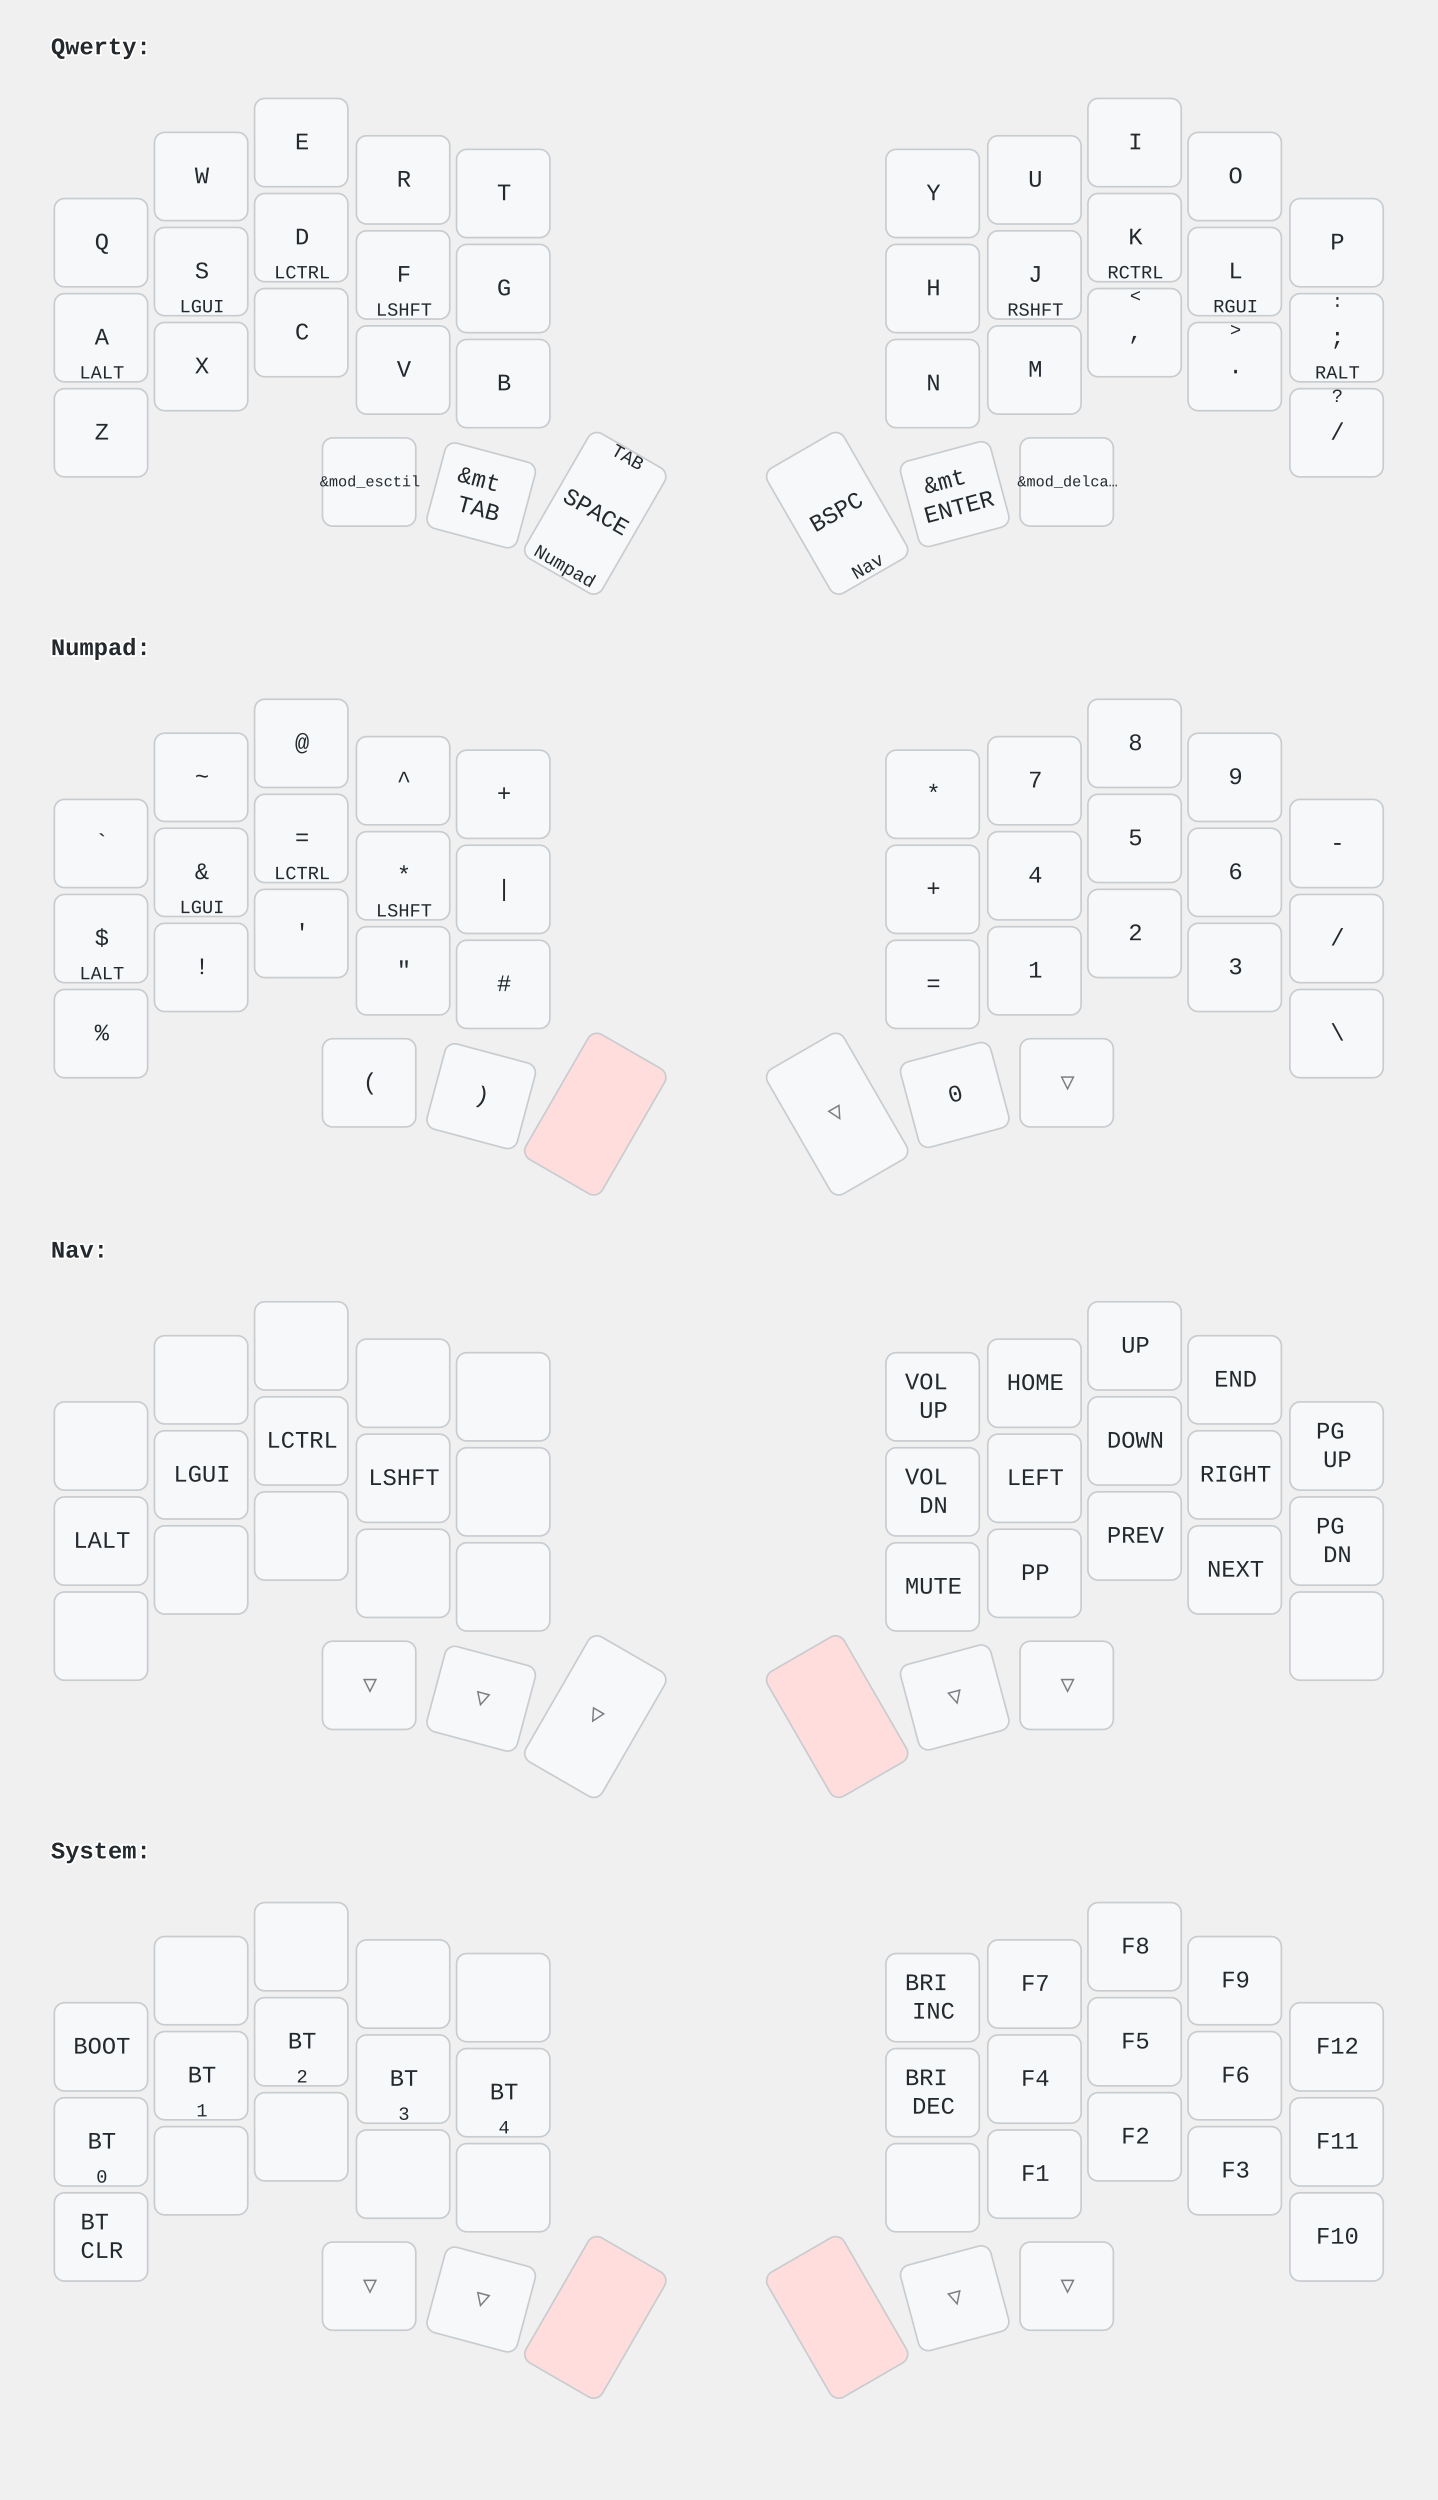
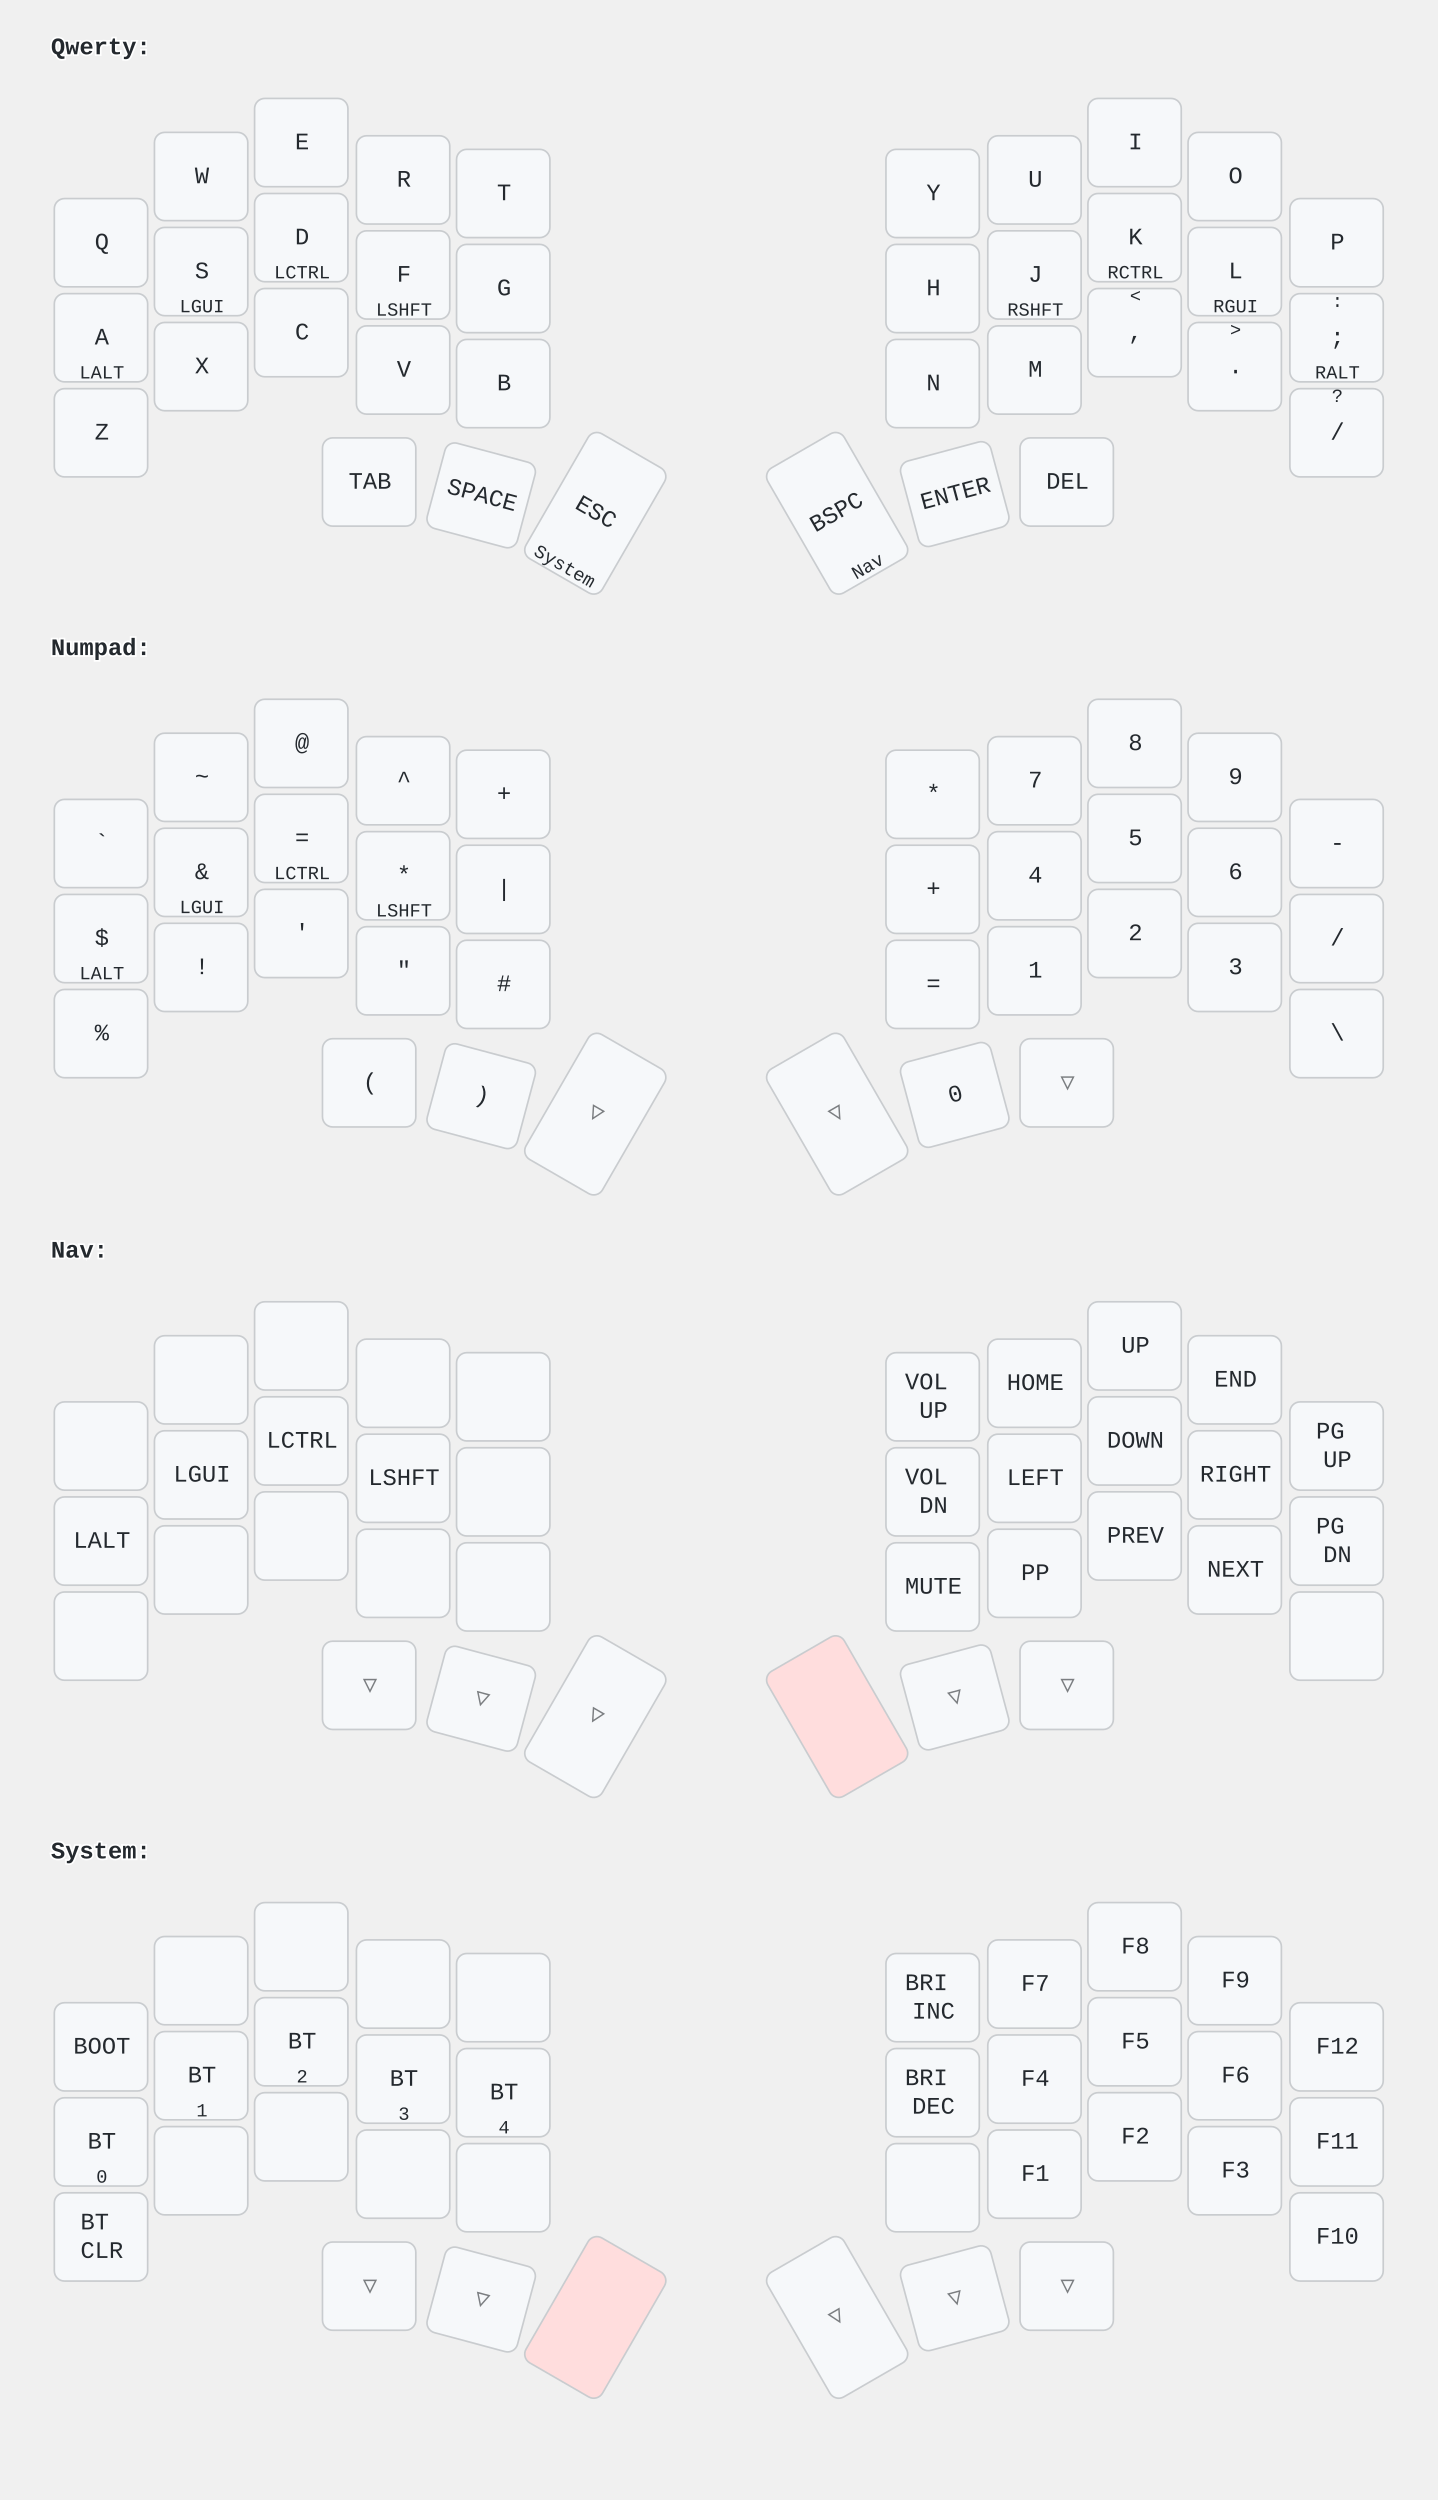
<svg xmlns="http://www.w3.org/2000/svg" width="847" height="1473" viewBox="0 0 847 1473" class="keymap">
  <style>/* inherit to force styles through use tags */
svg path {
    fill: inherit;
}

/* font and background color specifications */
svg.keymap {
    font-family: SFMono-Regular,Consolas,Liberation Mono,Menlo,monospace;
    font-size: 14px;
    font-kerning: normal;
    text-rendering: optimizeLegibility;
    fill: #24292e;
}

/* default key styling */
rect.key {
    fill: #f6f8fa;
    stroke: #c9cccf;
    stroke-width: 1;
}

/* default key side styling, only used is draw_key_sides is set */
rect.side {
    filter: brightness(90%);
}

/* color accent for combo boxes */
rect.combo, rect.combo-separate {
    fill: #cdf;
}

/* color accent for held keys */
rect.held, rect.combo.held {
    fill: #fdd;
}

/* color accent for ghost (optional) keys */
rect.ghost, rect.combo.ghost {
    stroke-dasharray: 4, 4;
    stroke-width: 2;
}

text {
    text-anchor: middle;
    dominant-baseline: middle;
}

/* styling for layer labels */
text.label {
    font-weight: bold;
    text-anchor: start;
    stroke: white;
    stroke-width: 2;
    paint-order: stroke;
}

/* styling for combo tap, and key hold/shifted label text */
text.combo, text.hold, text.shifted {
    font-size: 11px;
}

text.hold {
    text-anchor: middle;
    dominant-baseline: auto;
}

text.shifted {
    text-anchor: middle;
    dominant-baseline: hanging;
}

/* styling for hold/shifted label text in combo box */
text.combo.hold, text.combo.shifted {
    font-size: 8px;
}

/* lighter symbol for transparent keys */
text.trans {
    fill: #7b7e81;
}

/* styling for combo dendrons */
path.combo {
    stroke-width: 1;
    stroke: gray;
    fill: none;
}

/* Start Tabler Icons Cleanup */
/* cannot use height/width with glyphs */
.icon-tabler &gt; path {
    fill: inherit;
    stroke: inherit;
    stroke-width: 2;
}
/* hide tabler's default box */
.icon-tabler &gt; path[stroke="none"][fill="none"] {
    visibility: hidden;
}
/* End Tabler Icons Cleanup */
</style>
  <g transform="translate(30, 0)" class="layer-Qwerty">
    <text x="0" y="28" class="label" id="Qwerty">Qwerty:</text>
    <g transform="translate(0, 56)">
      <g transform="translate(30, 87)" class="key keypos-0">
        <rect rx="6" ry="6" x="-28" y="-26" width="55" height="52" class="key" />
        <text x="0" y="0" class="key tap">Q</text>
      </g>
      <g transform="translate(89, 48)" class="key keypos-1">
        <rect rx="6" ry="6" x="-28" y="-26" width="55" height="52" class="key" />
        <text x="0" y="0" class="key tap">W</text>
      </g>
      <g transform="translate(148, 28)" class="key keypos-2">
        <rect rx="6" ry="6" x="-28" y="-26" width="55" height="52" class="key" />
        <text x="0" y="0" class="key tap">E</text>
      </g>
      <g transform="translate(208, 50)" class="key keypos-3">
        <rect rx="6" ry="6" x="-28" y="-26" width="55" height="52" class="key" />
        <text x="0" y="0" class="key tap">R</text>
      </g>
      <g transform="translate(267, 58)" class="key keypos-4">
        <rect rx="6" ry="6" x="-28" y="-26" width="55" height="52" class="key" />
        <text x="0" y="0" class="key tap">T</text>
      </g>
      <g transform="translate(520, 58)" class="key keypos-5">
        <rect rx="6" ry="6" x="-28" y="-26" width="55" height="52" class="key" />
        <text x="0" y="0" class="key tap">Y</text>
      </g>
      <g transform="translate(580, 50)" class="key keypos-6">
        <rect rx="6" ry="6" x="-28" y="-26" width="55" height="52" class="key" />
        <text x="0" y="0" class="key tap">U</text>
      </g>
      <g transform="translate(639, 28)" class="key keypos-7">
        <rect rx="6" ry="6" x="-28" y="-26" width="55" height="52" class="key" />
        <text x="0" y="0" class="key tap">I</text>
      </g>
      <g transform="translate(698, 48)" class="key keypos-8">
        <rect rx="6" ry="6" x="-28" y="-26" width="55" height="52" class="key" />
        <text x="0" y="0" class="key tap">O</text>
      </g>
      <g transform="translate(758, 87)" class="key keypos-9">
        <rect rx="6" ry="6" x="-28" y="-26" width="55" height="52" class="key" />
        <text x="0" y="0" class="key tap">P</text>
      </g>
      <g transform="translate(30, 143)" class="key keypos-10">
        <rect rx="6" ry="6" x="-28" y="-26" width="55" height="52" class="key" />
        <text x="0" y="0" class="key tap">A</text>
        <text x="0" y="24" class="key hold">LALT</text>
      </g>
      <g transform="translate(89, 104)" class="key keypos-11">
        <rect rx="6" ry="6" x="-28" y="-26" width="55" height="52" class="key" />
        <text x="0" y="0" class="key tap">S</text>
        <text x="0" y="24" class="key hold">LGUI</text>
      </g>
      <g transform="translate(148, 84)" class="key keypos-12">
        <rect rx="6" ry="6" x="-28" y="-26" width="55" height="52" class="key" />
        <text x="0" y="0" class="key tap">D</text>
        <text x="0" y="24" class="key hold">LCTRL</text>
      </g>
      <g transform="translate(208, 106)" class="key keypos-13">
        <rect rx="6" ry="6" x="-28" y="-26" width="55" height="52" class="key" />
        <text x="0" y="0" class="key tap">F</text>
        <text x="0" y="24" class="key hold">LSHFT</text>
      </g>
      <g transform="translate(267, 114)" class="key keypos-14">
        <rect rx="6" ry="6" x="-28" y="-26" width="55" height="52" class="key" />
        <text x="0" y="0" class="key tap">G</text>
      </g>
      <g transform="translate(520, 114)" class="key keypos-15">
        <rect rx="6" ry="6" x="-28" y="-26" width="55" height="52" class="key" />
        <text x="0" y="0" class="key tap">H</text>
      </g>
      <g transform="translate(580, 106)" class="key keypos-16">
        <rect rx="6" ry="6" x="-28" y="-26" width="55" height="52" class="key" />
        <text x="0" y="0" class="key tap">J</text>
        <text x="0" y="24" class="key hold">RSHFT</text>
      </g>
      <g transform="translate(639, 84)" class="key keypos-17">
        <rect rx="6" ry="6" x="-28" y="-26" width="55" height="52" class="key" />
        <text x="0" y="0" class="key tap">K</text>
        <text x="0" y="24" class="key hold">RCTRL</text>
      </g>
      <g transform="translate(698, 104)" class="key keypos-18">
        <rect rx="6" ry="6" x="-28" y="-26" width="55" height="52" class="key" />
        <text x="0" y="0" class="key tap">L</text>
        <text x="0" y="24" class="key hold">RGUI</text>
      </g>
      <g transform="translate(758, 143)" class="key keypos-19">
        <rect rx="6" ry="6" x="-28" y="-26" width="55" height="52" class="key" />
        <text x="0" y="0" class="key tap">;</text>
        <text x="0" y="24" class="key hold">RALT</text>
        <text x="0" y="-24" class="key shifted">:</text>
      </g>
      <g transform="translate(30, 199)" class="key keypos-20">
        <rect rx="6" ry="6" x="-28" y="-26" width="55" height="52" class="key" />
        <text x="0" y="0" class="key tap">Z</text>
      </g>
      <g transform="translate(89, 160)" class="key keypos-21">
        <rect rx="6" ry="6" x="-28" y="-26" width="55" height="52" class="key" />
        <text x="0" y="0" class="key tap">X</text>
      </g>
      <g transform="translate(148, 140)" class="key keypos-22">
        <rect rx="6" ry="6" x="-28" y="-26" width="55" height="52" class="key" />
        <text x="0" y="0" class="key tap">C</text>
      </g>
      <g transform="translate(208, 162)" class="key keypos-23">
        <rect rx="6" ry="6" x="-28" y="-26" width="55" height="52" class="key" />
        <text x="0" y="0" class="key tap">V</text>
      </g>
      <g transform="translate(267, 170)" class="key keypos-24">
        <rect rx="6" ry="6" x="-28" y="-26" width="55" height="52" class="key" />
        <text x="0" y="0" class="key tap">B</text>
      </g>
      <g transform="translate(520, 170)" class="key keypos-25">
        <rect rx="6" ry="6" x="-28" y="-26" width="55" height="52" class="key" />
        <text x="0" y="0" class="key tap">N</text>
      </g>
      <g transform="translate(580, 162)" class="key keypos-26">
        <rect rx="6" ry="6" x="-28" y="-26" width="55" height="52" class="key" />
        <text x="0" y="0" class="key tap">M</text>
      </g>
      <g transform="translate(639, 140)" class="key keypos-27">
        <rect rx="6" ry="6" x="-28" y="-26" width="55" height="52" class="key" />
        <text x="0" y="0" class="key tap">,</text>
        <text x="0" y="-24" class="key shifted">&lt;</text>
      </g>
      <g transform="translate(698, 160)" class="key keypos-28">
        <rect rx="6" ry="6" x="-28" y="-26" width="55" height="52" class="key" />
        <text x="0" y="0" class="key tap">.</text>
        <text x="0" y="-24" class="key shifted">&gt;</text>
      </g>
      <g transform="translate(758, 199)" class="key keypos-29">
        <rect rx="6" ry="6" x="-28" y="-26" width="55" height="52" class="key" />
        <text x="0" y="0" class="key tap">/</text>
        <text x="0" y="-24" class="key shifted">?</text>
      </g>
      <g transform="translate(188, 228)" class="key keypos-30">
        <rect rx="6" ry="6" x="-28" y="-26" width="55" height="52" class="key" />
-         <text x="0" y="0" class="key tap">
-           <tspan style="font-size: 64%">&amp;mod_esctil</tspan>
-         </text>
+         <text x="0" y="0" class="key tap">TAB</text>
      </g>
      <g transform="translate(254, 236) rotate(15.0)" class="key keypos-31">
        <rect rx="6" ry="6" x="-28" y="-26" width="55" height="52" class="key" />
-         <text x="0" y="0" class="key tap">
-           <tspan x="0" dy="-0.6em">&amp;mt</tspan>
-           <tspan x="0" dy="1.2em">TAB</tspan>
-         </text>
+         <text x="0" y="0" class="key tap">SPACE</text>
      </g>
      <g transform="translate(321, 246) rotate(30.0)" class="key keypos-32">
        <rect rx="6" ry="6" x="-26" y="-42" width="52" height="85" class="key" />
-         <text x="0" y="0" class="key tap">SPACE</text>
-         <a href="#Numpad">
-           <text x="0" y="40" class="key hold layer-activator">Numpad</text>
+         <text x="0" y="0" class="key tap">ESC</text>
+         <a href="#System">
+           <text x="0" y="40" class="key hold layer-activator">System</text>
        </a>
-         <text x="0" y="-40" class="key shifted">TAB</text>
      </g>
      <g transform="translate(463, 246) rotate(-30.0)" class="key keypos-33">
        <rect rx="6" ry="6" x="-26" y="-42" width="52" height="85" class="key" />
        <text x="0" y="0" class="key tap">BSPC</text>
        <a href="#Nav">
          <text x="0" y="40" class="key hold layer-activator">Nav</text>
        </a>
      </g>
      <g transform="translate(533, 235) rotate(-15.0)" class="key keypos-34">
        <rect rx="6" ry="6" x="-28" y="-26" width="55" height="52" class="key" />
-         <text x="0" y="0" class="key tap">
-           <tspan x="0" dy="-0.6em">&amp;mt</tspan>
-           <tspan x="0" dy="1.2em">ENTER</tspan>
-         </text>
+         <text x="0" y="0" class="key tap">ENTER</text>
      </g>
      <g transform="translate(599, 228)" class="key keypos-35">
        <rect rx="6" ry="6" x="-28" y="-26" width="55" height="52" class="key" />
-         <text x="0" y="0" class="key tap">
-           <tspan style="font-size: 64%">&amp;mod_delca…</tspan>
-         </text>
+         <text x="0" y="0" class="key tap">DEL</text>
      </g>
    </g>
  </g>
  <g transform="translate(30, 354)" class="layer-Numpad">
    <text x="0" y="28" class="label" id="Numpad">Numpad:</text>
    <g transform="translate(0, 56)">
      <g transform="translate(30, 87)" class="key keypos-0">
        <rect rx="6" ry="6" x="-28" y="-26" width="55" height="52" class="key" />
        <text x="0" y="0" class="key tap">`</text>
      </g>
      <g transform="translate(89, 48)" class="key keypos-1">
        <rect rx="6" ry="6" x="-28" y="-26" width="55" height="52" class="key" />
        <text x="0" y="0" class="key tap">~</text>
      </g>
      <g transform="translate(148, 28)" class="key keypos-2">
        <rect rx="6" ry="6" x="-28" y="-26" width="55" height="52" class="key" />
        <text x="0" y="0" class="key tap">@</text>
      </g>
      <g transform="translate(208, 50)" class="key keypos-3">
        <rect rx="6" ry="6" x="-28" y="-26" width="55" height="52" class="key" />
        <text x="0" y="0" class="key tap">^</text>
      </g>
      <g transform="translate(267, 58)" class="key keypos-4">
        <rect rx="6" ry="6" x="-28" y="-26" width="55" height="52" class="key" />
        <text x="0" y="0" class="key tap">+</text>
      </g>
      <g transform="translate(520, 58)" class="key keypos-5">
        <rect rx="6" ry="6" x="-28" y="-26" width="55" height="52" class="key" />
        <text x="0" y="0" class="key tap">*</text>
      </g>
      <g transform="translate(580, 50)" class="key keypos-6">
        <rect rx="6" ry="6" x="-28" y="-26" width="55" height="52" class="key" />
        <text x="0" y="0" class="key tap">7</text>
      </g>
      <g transform="translate(639, 28)" class="key keypos-7">
        <rect rx="6" ry="6" x="-28" y="-26" width="55" height="52" class="key" />
        <text x="0" y="0" class="key tap">8</text>
      </g>
      <g transform="translate(698, 48)" class="key keypos-8">
        <rect rx="6" ry="6" x="-28" y="-26" width="55" height="52" class="key" />
        <text x="0" y="0" class="key tap">9</text>
      </g>
      <g transform="translate(758, 87)" class="key keypos-9">
        <rect rx="6" ry="6" x="-28" y="-26" width="55" height="52" class="key" />
        <text x="0" y="0" class="key tap">-</text>
      </g>
      <g transform="translate(30, 143)" class="key keypos-10">
        <rect rx="6" ry="6" x="-28" y="-26" width="55" height="52" class="key" />
        <text x="0" y="0" class="key tap">$</text>
        <text x="0" y="24" class="key hold">LALT</text>
      </g>
      <g transform="translate(89, 104)" class="key keypos-11">
        <rect rx="6" ry="6" x="-28" y="-26" width="55" height="52" class="key" />
        <text x="0" y="0" class="key tap">&amp;</text>
        <text x="0" y="24" class="key hold">LGUI</text>
      </g>
      <g transform="translate(148, 84)" class="key keypos-12">
        <rect rx="6" ry="6" x="-28" y="-26" width="55" height="52" class="key" />
        <text x="0" y="0" class="key tap">=</text>
        <text x="0" y="24" class="key hold">LCTRL</text>
      </g>
      <g transform="translate(208, 106)" class="key keypos-13">
        <rect rx="6" ry="6" x="-28" y="-26" width="55" height="52" class="key" />
        <text x="0" y="0" class="key tap">*</text>
        <text x="0" y="24" class="key hold">LSHFT</text>
      </g>
      <g transform="translate(267, 114)" class="key keypos-14">
        <rect rx="6" ry="6" x="-28" y="-26" width="55" height="52" class="key" />
        <text x="0" y="0" class="key tap">|</text>
      </g>
      <g transform="translate(520, 114)" class="key keypos-15">
        <rect rx="6" ry="6" x="-28" y="-26" width="55" height="52" class="key" />
        <text x="0" y="0" class="key tap">+</text>
      </g>
      <g transform="translate(580, 106)" class="key keypos-16">
        <rect rx="6" ry="6" x="-28" y="-26" width="55" height="52" class="key" />
        <text x="0" y="0" class="key tap">4</text>
      </g>
      <g transform="translate(639, 84)" class="key keypos-17">
        <rect rx="6" ry="6" x="-28" y="-26" width="55" height="52" class="key" />
        <text x="0" y="0" class="key tap">5</text>
      </g>
      <g transform="translate(698, 104)" class="key keypos-18">
        <rect rx="6" ry="6" x="-28" y="-26" width="55" height="52" class="key" />
        <text x="0" y="0" class="key tap">6</text>
      </g>
      <g transform="translate(758, 143)" class="key keypos-19">
        <rect rx="6" ry="6" x="-28" y="-26" width="55" height="52" class="key" />
        <text x="0" y="0" class="key tap">/</text>
      </g>
      <g transform="translate(30, 199)" class="key keypos-20">
        <rect rx="6" ry="6" x="-28" y="-26" width="55" height="52" class="key" />
        <text x="0" y="0" class="key tap">%</text>
      </g>
      <g transform="translate(89, 160)" class="key keypos-21">
        <rect rx="6" ry="6" x="-28" y="-26" width="55" height="52" class="key" />
        <text x="0" y="0" class="key tap">!</text>
      </g>
      <g transform="translate(148, 140)" class="key keypos-22">
        <rect rx="6" ry="6" x="-28" y="-26" width="55" height="52" class="key" />
        <text x="0" y="0" class="key tap">'</text>
      </g>
      <g transform="translate(208, 162)" class="key keypos-23">
        <rect rx="6" ry="6" x="-28" y="-26" width="55" height="52" class="key" />
        <text x="0" y="0" class="key tap">"</text>
      </g>
      <g transform="translate(267, 170)" class="key keypos-24">
        <rect rx="6" ry="6" x="-28" y="-26" width="55" height="52" class="key" />
        <text x="0" y="0" class="key tap">#</text>
      </g>
      <g transform="translate(520, 170)" class="key keypos-25">
        <rect rx="6" ry="6" x="-28" y="-26" width="55" height="52" class="key" />
        <text x="0" y="0" class="key tap">=</text>
      </g>
      <g transform="translate(580, 162)" class="key keypos-26">
        <rect rx="6" ry="6" x="-28" y="-26" width="55" height="52" class="key" />
        <text x="0" y="0" class="key tap">1</text>
      </g>
      <g transform="translate(639, 140)" class="key keypos-27">
        <rect rx="6" ry="6" x="-28" y="-26" width="55" height="52" class="key" />
        <text x="0" y="0" class="key tap">2</text>
      </g>
      <g transform="translate(698, 160)" class="key keypos-28">
        <rect rx="6" ry="6" x="-28" y="-26" width="55" height="52" class="key" />
        <text x="0" y="0" class="key tap">3</text>
      </g>
      <g transform="translate(758, 199)" class="key keypos-29">
        <rect rx="6" ry="6" x="-28" y="-26" width="55" height="52" class="key" />
        <text x="0" y="0" class="key tap">\</text>
      </g>
      <g transform="translate(188, 228)" class="key keypos-30">
        <rect rx="6" ry="6" x="-28" y="-26" width="55" height="52" class="key" />
        <text x="0" y="0" class="key tap">(</text>
      </g>
      <g transform="translate(254, 236) rotate(15.0)" class="key keypos-31">
        <rect rx="6" ry="6" x="-28" y="-26" width="55" height="52" class="key" />
        <text x="0" y="0" class="key tap">)</text>
      </g>
-       <g transform="translate(321, 246) rotate(30.0)" class="key held keypos-32">
-         <rect rx="6" ry="6" x="-26" y="-42" width="52" height="85" class="key held" />
+       <g transform="translate(321, 246) rotate(30.0)" class="key trans keypos-32">
+         <rect rx="6" ry="6" x="-26" y="-42" width="52" height="85" class="key trans" />
+         <text x="0" y="0" class="key trans tap">▽</text>
      </g>
      <g transform="translate(463, 246) rotate(-30.0)" class="key trans keypos-33">
        <rect rx="6" ry="6" x="-26" y="-42" width="52" height="85" class="key trans" />
        <text x="0" y="0" class="key trans tap">▽</text>
      </g>
      <g transform="translate(533, 235) rotate(-15.0)" class="key keypos-34">
        <rect rx="6" ry="6" x="-28" y="-26" width="55" height="52" class="key" />
        <text x="0" y="0" class="key tap">0</text>
      </g>
      <g transform="translate(599, 228)" class="key trans keypos-35">
        <rect rx="6" ry="6" x="-28" y="-26" width="55" height="52" class="key trans" />
        <text x="0" y="0" class="key trans tap">▽</text>
      </g>
    </g>
  </g>
  <g transform="translate(30, 709)" class="layer-Nav">
    <text x="0" y="28" class="label" id="Nav">Nav:</text>
    <g transform="translate(0, 56)">
      <g transform="translate(30, 87)" class="key keypos-0">
        <rect rx="6" ry="6" x="-28" y="-26" width="55" height="52" class="key" />
      </g>
      <g transform="translate(89, 48)" class="key keypos-1">
        <rect rx="6" ry="6" x="-28" y="-26" width="55" height="52" class="key" />
      </g>
      <g transform="translate(148, 28)" class="key keypos-2">
        <rect rx="6" ry="6" x="-28" y="-26" width="55" height="52" class="key" />
      </g>
      <g transform="translate(208, 50)" class="key keypos-3">
        <rect rx="6" ry="6" x="-28" y="-26" width="55" height="52" class="key" />
      </g>
      <g transform="translate(267, 58)" class="key keypos-4">
        <rect rx="6" ry="6" x="-28" y="-26" width="55" height="52" class="key" />
      </g>
      <g transform="translate(520, 58)" class="key keypos-5">
        <rect rx="6" ry="6" x="-28" y="-26" width="55" height="52" class="key" />
        <text x="0" y="0" class="key tap">
          <tspan x="0" dy="-0.6em">VOL</tspan>
          <tspan x="0" dy="1.2em">UP</tspan>
        </text>
      </g>
      <g transform="translate(580, 50)" class="key keypos-6">
        <rect rx="6" ry="6" x="-28" y="-26" width="55" height="52" class="key" />
        <text x="0" y="0" class="key tap">HOME</text>
      </g>
      <g transform="translate(639, 28)" class="key keypos-7">
        <rect rx="6" ry="6" x="-28" y="-26" width="55" height="52" class="key" />
        <text x="0" y="0" class="key tap">UP</text>
      </g>
      <g transform="translate(698, 48)" class="key keypos-8">
        <rect rx="6" ry="6" x="-28" y="-26" width="55" height="52" class="key" />
        <text x="0" y="0" class="key tap">END</text>
      </g>
      <g transform="translate(758, 87)" class="key keypos-9">
        <rect rx="6" ry="6" x="-28" y="-26" width="55" height="52" class="key" />
        <text x="0" y="0" class="key tap">
          <tspan x="0" dy="-0.6em">PG</tspan>
          <tspan x="0" dy="1.2em">UP</tspan>
        </text>
      </g>
      <g transform="translate(30, 143)" class="key keypos-10">
        <rect rx="6" ry="6" x="-28" y="-26" width="55" height="52" class="key" />
        <text x="0" y="0" class="key tap">LALT</text>
      </g>
      <g transform="translate(89, 104)" class="key keypos-11">
        <rect rx="6" ry="6" x="-28" y="-26" width="55" height="52" class="key" />
        <text x="0" y="0" class="key tap">LGUI</text>
      </g>
      <g transform="translate(148, 84)" class="key keypos-12">
        <rect rx="6" ry="6" x="-28" y="-26" width="55" height="52" class="key" />
        <text x="0" y="0" class="key tap">LCTRL</text>
      </g>
      <g transform="translate(208, 106)" class="key keypos-13">
        <rect rx="6" ry="6" x="-28" y="-26" width="55" height="52" class="key" />
        <text x="0" y="0" class="key tap">LSHFT</text>
      </g>
      <g transform="translate(267, 114)" class="key keypos-14">
        <rect rx="6" ry="6" x="-28" y="-26" width="55" height="52" class="key" />
      </g>
      <g transform="translate(520, 114)" class="key keypos-15">
        <rect rx="6" ry="6" x="-28" y="-26" width="55" height="52" class="key" />
        <text x="0" y="0" class="key tap">
          <tspan x="0" dy="-0.6em">VOL</tspan>
          <tspan x="0" dy="1.2em">DN</tspan>
        </text>
      </g>
      <g transform="translate(580, 106)" class="key keypos-16">
        <rect rx="6" ry="6" x="-28" y="-26" width="55" height="52" class="key" />
        <text x="0" y="0" class="key tap">LEFT</text>
      </g>
      <g transform="translate(639, 84)" class="key keypos-17">
        <rect rx="6" ry="6" x="-28" y="-26" width="55" height="52" class="key" />
        <text x="0" y="0" class="key tap">DOWN</text>
      </g>
      <g transform="translate(698, 104)" class="key keypos-18">
        <rect rx="6" ry="6" x="-28" y="-26" width="55" height="52" class="key" />
        <text x="0" y="0" class="key tap">RIGHT</text>
      </g>
      <g transform="translate(758, 143)" class="key keypos-19">
        <rect rx="6" ry="6" x="-28" y="-26" width="55" height="52" class="key" />
        <text x="0" y="0" class="key tap">
          <tspan x="0" dy="-0.6em">PG</tspan>
          <tspan x="0" dy="1.2em">DN</tspan>
        </text>
      </g>
      <g transform="translate(30, 199)" class="key keypos-20">
        <rect rx="6" ry="6" x="-28" y="-26" width="55" height="52" class="key" />
      </g>
      <g transform="translate(89, 160)" class="key keypos-21">
        <rect rx="6" ry="6" x="-28" y="-26" width="55" height="52" class="key" />
      </g>
      <g transform="translate(148, 140)" class="key keypos-22">
        <rect rx="6" ry="6" x="-28" y="-26" width="55" height="52" class="key" />
      </g>
      <g transform="translate(208, 162)" class="key keypos-23">
        <rect rx="6" ry="6" x="-28" y="-26" width="55" height="52" class="key" />
      </g>
      <g transform="translate(267, 170)" class="key keypos-24">
        <rect rx="6" ry="6" x="-28" y="-26" width="55" height="52" class="key" />
      </g>
      <g transform="translate(520, 170)" class="key keypos-25">
        <rect rx="6" ry="6" x="-28" y="-26" width="55" height="52" class="key" />
        <text x="0" y="0" class="key tap">MUTE</text>
      </g>
      <g transform="translate(580, 162)" class="key keypos-26">
        <rect rx="6" ry="6" x="-28" y="-26" width="55" height="52" class="key" />
        <text x="0" y="0" class="key tap">PP</text>
      </g>
      <g transform="translate(639, 140)" class="key keypos-27">
        <rect rx="6" ry="6" x="-28" y="-26" width="55" height="52" class="key" />
        <text x="0" y="0" class="key tap">PREV</text>
      </g>
      <g transform="translate(698, 160)" class="key keypos-28">
        <rect rx="6" ry="6" x="-28" y="-26" width="55" height="52" class="key" />
        <text x="0" y="0" class="key tap">NEXT</text>
      </g>
      <g transform="translate(758, 199)" class="key keypos-29">
        <rect rx="6" ry="6" x="-28" y="-26" width="55" height="52" class="key" />
      </g>
      <g transform="translate(188, 228)" class="key trans keypos-30">
        <rect rx="6" ry="6" x="-28" y="-26" width="55" height="52" class="key trans" />
        <text x="0" y="0" class="key trans tap">▽</text>
      </g>
      <g transform="translate(254, 236) rotate(15.0)" class="key trans keypos-31">
        <rect rx="6" ry="6" x="-28" y="-26" width="55" height="52" class="key trans" />
        <text x="0" y="0" class="key trans tap">▽</text>
      </g>
      <g transform="translate(321, 246) rotate(30.0)" class="key trans keypos-32">
        <rect rx="6" ry="6" x="-26" y="-42" width="52" height="85" class="key trans" />
        <text x="0" y="0" class="key trans tap">▽</text>
      </g>
      <g transform="translate(463, 246) rotate(-30.0)" class="key held keypos-33">
        <rect rx="6" ry="6" x="-26" y="-42" width="52" height="85" class="key held" />
      </g>
      <g transform="translate(533, 235) rotate(-15.0)" class="key trans keypos-34">
        <rect rx="6" ry="6" x="-28" y="-26" width="55" height="52" class="key trans" />
        <text x="0" y="0" class="key trans tap">▽</text>
      </g>
      <g transform="translate(599, 228)" class="key trans keypos-35">
        <rect rx="6" ry="6" x="-28" y="-26" width="55" height="52" class="key trans" />
        <text x="0" y="0" class="key trans tap">▽</text>
      </g>
    </g>
  </g>
  <g transform="translate(30, 1063)" class="layer-System">
    <text x="0" y="28" class="label" id="System">System:</text>
    <g transform="translate(0, 56)">
      <g transform="translate(30, 87)" class="key keypos-0">
        <rect rx="6" ry="6" x="-28" y="-26" width="55" height="52" class="key" />
        <text x="0" y="0" class="key tap">BOOT</text>
      </g>
      <g transform="translate(89, 48)" class="key keypos-1">
        <rect rx="6" ry="6" x="-28" y="-26" width="55" height="52" class="key" />
      </g>
      <g transform="translate(148, 28)" class="key keypos-2">
        <rect rx="6" ry="6" x="-28" y="-26" width="55" height="52" class="key" />
      </g>
      <g transform="translate(208, 50)" class="key keypos-3">
        <rect rx="6" ry="6" x="-28" y="-26" width="55" height="52" class="key" />
      </g>
      <g transform="translate(267, 58)" class="key keypos-4">
        <rect rx="6" ry="6" x="-28" y="-26" width="55" height="52" class="key" />
      </g>
      <g transform="translate(520, 58)" class="key keypos-5">
        <rect rx="6" ry="6" x="-28" y="-26" width="55" height="52" class="key" />
        <text x="0" y="0" class="key tap">
          <tspan x="0" dy="-0.6em">BRI</tspan>
          <tspan x="0" dy="1.2em">INC</tspan>
        </text>
      </g>
      <g transform="translate(580, 50)" class="key keypos-6">
        <rect rx="6" ry="6" x="-28" y="-26" width="55" height="52" class="key" />
        <text x="0" y="0" class="key tap">F7</text>
      </g>
      <g transform="translate(639, 28)" class="key keypos-7">
        <rect rx="6" ry="6" x="-28" y="-26" width="55" height="52" class="key" />
        <text x="0" y="0" class="key tap">F8</text>
      </g>
      <g transform="translate(698, 48)" class="key keypos-8">
        <rect rx="6" ry="6" x="-28" y="-26" width="55" height="52" class="key" />
        <text x="0" y="0" class="key tap">F9</text>
      </g>
      <g transform="translate(758, 87)" class="key keypos-9">
        <rect rx="6" ry="6" x="-28" y="-26" width="55" height="52" class="key" />
        <text x="0" y="0" class="key tap">F12</text>
      </g>
      <g transform="translate(30, 143)" class="key keypos-10">
        <rect rx="6" ry="6" x="-28" y="-26" width="55" height="52" class="key" />
        <text x="0" y="0" class="key tap">BT</text>
        <text x="0" y="24" class="key hold">0</text>
      </g>
      <g transform="translate(89, 104)" class="key keypos-11">
        <rect rx="6" ry="6" x="-28" y="-26" width="55" height="52" class="key" />
        <text x="0" y="0" class="key tap">BT</text>
        <text x="0" y="24" class="key hold">1</text>
      </g>
      <g transform="translate(148, 84)" class="key keypos-12">
        <rect rx="6" ry="6" x="-28" y="-26" width="55" height="52" class="key" />
        <text x="0" y="0" class="key tap">BT</text>
        <text x="0" y="24" class="key hold">2</text>
      </g>
      <g transform="translate(208, 106)" class="key keypos-13">
        <rect rx="6" ry="6" x="-28" y="-26" width="55" height="52" class="key" />
        <text x="0" y="0" class="key tap">BT</text>
        <text x="0" y="24" class="key hold">3</text>
      </g>
      <g transform="translate(267, 114)" class="key keypos-14">
        <rect rx="6" ry="6" x="-28" y="-26" width="55" height="52" class="key" />
        <text x="0" y="0" class="key tap">BT</text>
        <text x="0" y="24" class="key hold">4</text>
      </g>
      <g transform="translate(520, 114)" class="key keypos-15">
        <rect rx="6" ry="6" x="-28" y="-26" width="55" height="52" class="key" />
        <text x="0" y="0" class="key tap">
          <tspan x="0" dy="-0.6em">BRI</tspan>
          <tspan x="0" dy="1.2em">DEC</tspan>
        </text>
      </g>
      <g transform="translate(580, 106)" class="key keypos-16">
        <rect rx="6" ry="6" x="-28" y="-26" width="55" height="52" class="key" />
        <text x="0" y="0" class="key tap">F4</text>
      </g>
      <g transform="translate(639, 84)" class="key keypos-17">
        <rect rx="6" ry="6" x="-28" y="-26" width="55" height="52" class="key" />
        <text x="0" y="0" class="key tap">F5</text>
      </g>
      <g transform="translate(698, 104)" class="key keypos-18">
        <rect rx="6" ry="6" x="-28" y="-26" width="55" height="52" class="key" />
        <text x="0" y="0" class="key tap">F6</text>
      </g>
      <g transform="translate(758, 143)" class="key keypos-19">
        <rect rx="6" ry="6" x="-28" y="-26" width="55" height="52" class="key" />
        <text x="0" y="0" class="key tap">F11</text>
      </g>
      <g transform="translate(30, 199)" class="key keypos-20">
        <rect rx="6" ry="6" x="-28" y="-26" width="55" height="52" class="key" />
        <text x="0" y="0" class="key tap">
          <tspan x="0" dy="-0.6em">BT</tspan>
          <tspan x="0" dy="1.2em">CLR</tspan>
        </text>
      </g>
      <g transform="translate(89, 160)" class="key keypos-21">
        <rect rx="6" ry="6" x="-28" y="-26" width="55" height="52" class="key" />
      </g>
      <g transform="translate(148, 140)" class="key keypos-22">
        <rect rx="6" ry="6" x="-28" y="-26" width="55" height="52" class="key" />
      </g>
      <g transform="translate(208, 162)" class="key keypos-23">
        <rect rx="6" ry="6" x="-28" y="-26" width="55" height="52" class="key" />
      </g>
      <g transform="translate(267, 170)" class="key keypos-24">
        <rect rx="6" ry="6" x="-28" y="-26" width="55" height="52" class="key" />
      </g>
      <g transform="translate(520, 170)" class="key keypos-25">
        <rect rx="6" ry="6" x="-28" y="-26" width="55" height="52" class="key" />
      </g>
      <g transform="translate(580, 162)" class="key keypos-26">
        <rect rx="6" ry="6" x="-28" y="-26" width="55" height="52" class="key" />
        <text x="0" y="0" class="key tap">F1</text>
      </g>
      <g transform="translate(639, 140)" class="key keypos-27">
        <rect rx="6" ry="6" x="-28" y="-26" width="55" height="52" class="key" />
        <text x="0" y="0" class="key tap">F2</text>
      </g>
      <g transform="translate(698, 160)" class="key keypos-28">
        <rect rx="6" ry="6" x="-28" y="-26" width="55" height="52" class="key" />
        <text x="0" y="0" class="key tap">F3</text>
      </g>
      <g transform="translate(758, 199)" class="key keypos-29">
        <rect rx="6" ry="6" x="-28" y="-26" width="55" height="52" class="key" />
        <text x="0" y="0" class="key tap">F10</text>
      </g>
      <g transform="translate(188, 228)" class="key trans keypos-30">
        <rect rx="6" ry="6" x="-28" y="-26" width="55" height="52" class="key trans" />
        <text x="0" y="0" class="key trans tap">▽</text>
      </g>
      <g transform="translate(254, 236) rotate(15.0)" class="key trans keypos-31">
        <rect rx="6" ry="6" x="-28" y="-26" width="55" height="52" class="key trans" />
        <text x="0" y="0" class="key trans tap">▽</text>
      </g>
      <g transform="translate(321, 246) rotate(30.0)" class="key held keypos-32">
        <rect rx="6" ry="6" x="-26" y="-42" width="52" height="85" class="key held" />
      </g>
-       <g transform="translate(463, 246) rotate(-30.0)" class="key held keypos-33">
-         <rect rx="6" ry="6" x="-26" y="-42" width="52" height="85" class="key held" />
+       <g transform="translate(463, 246) rotate(-30.0)" class="key trans keypos-33">
+         <rect rx="6" ry="6" x="-26" y="-42" width="52" height="85" class="key trans" />
+         <text x="0" y="0" class="key trans tap">▽</text>
      </g>
      <g transform="translate(533, 235) rotate(-15.0)" class="key trans keypos-34">
        <rect rx="6" ry="6" x="-28" y="-26" width="55" height="52" class="key trans" />
        <text x="0" y="0" class="key trans tap">▽</text>
      </g>
      <g transform="translate(599, 228)" class="key trans keypos-35">
        <rect rx="6" ry="6" x="-28" y="-26" width="55" height="52" class="key trans" />
        <text x="0" y="0" class="key trans tap">▽</text>
      </g>
    </g>
  </g>
</svg>
